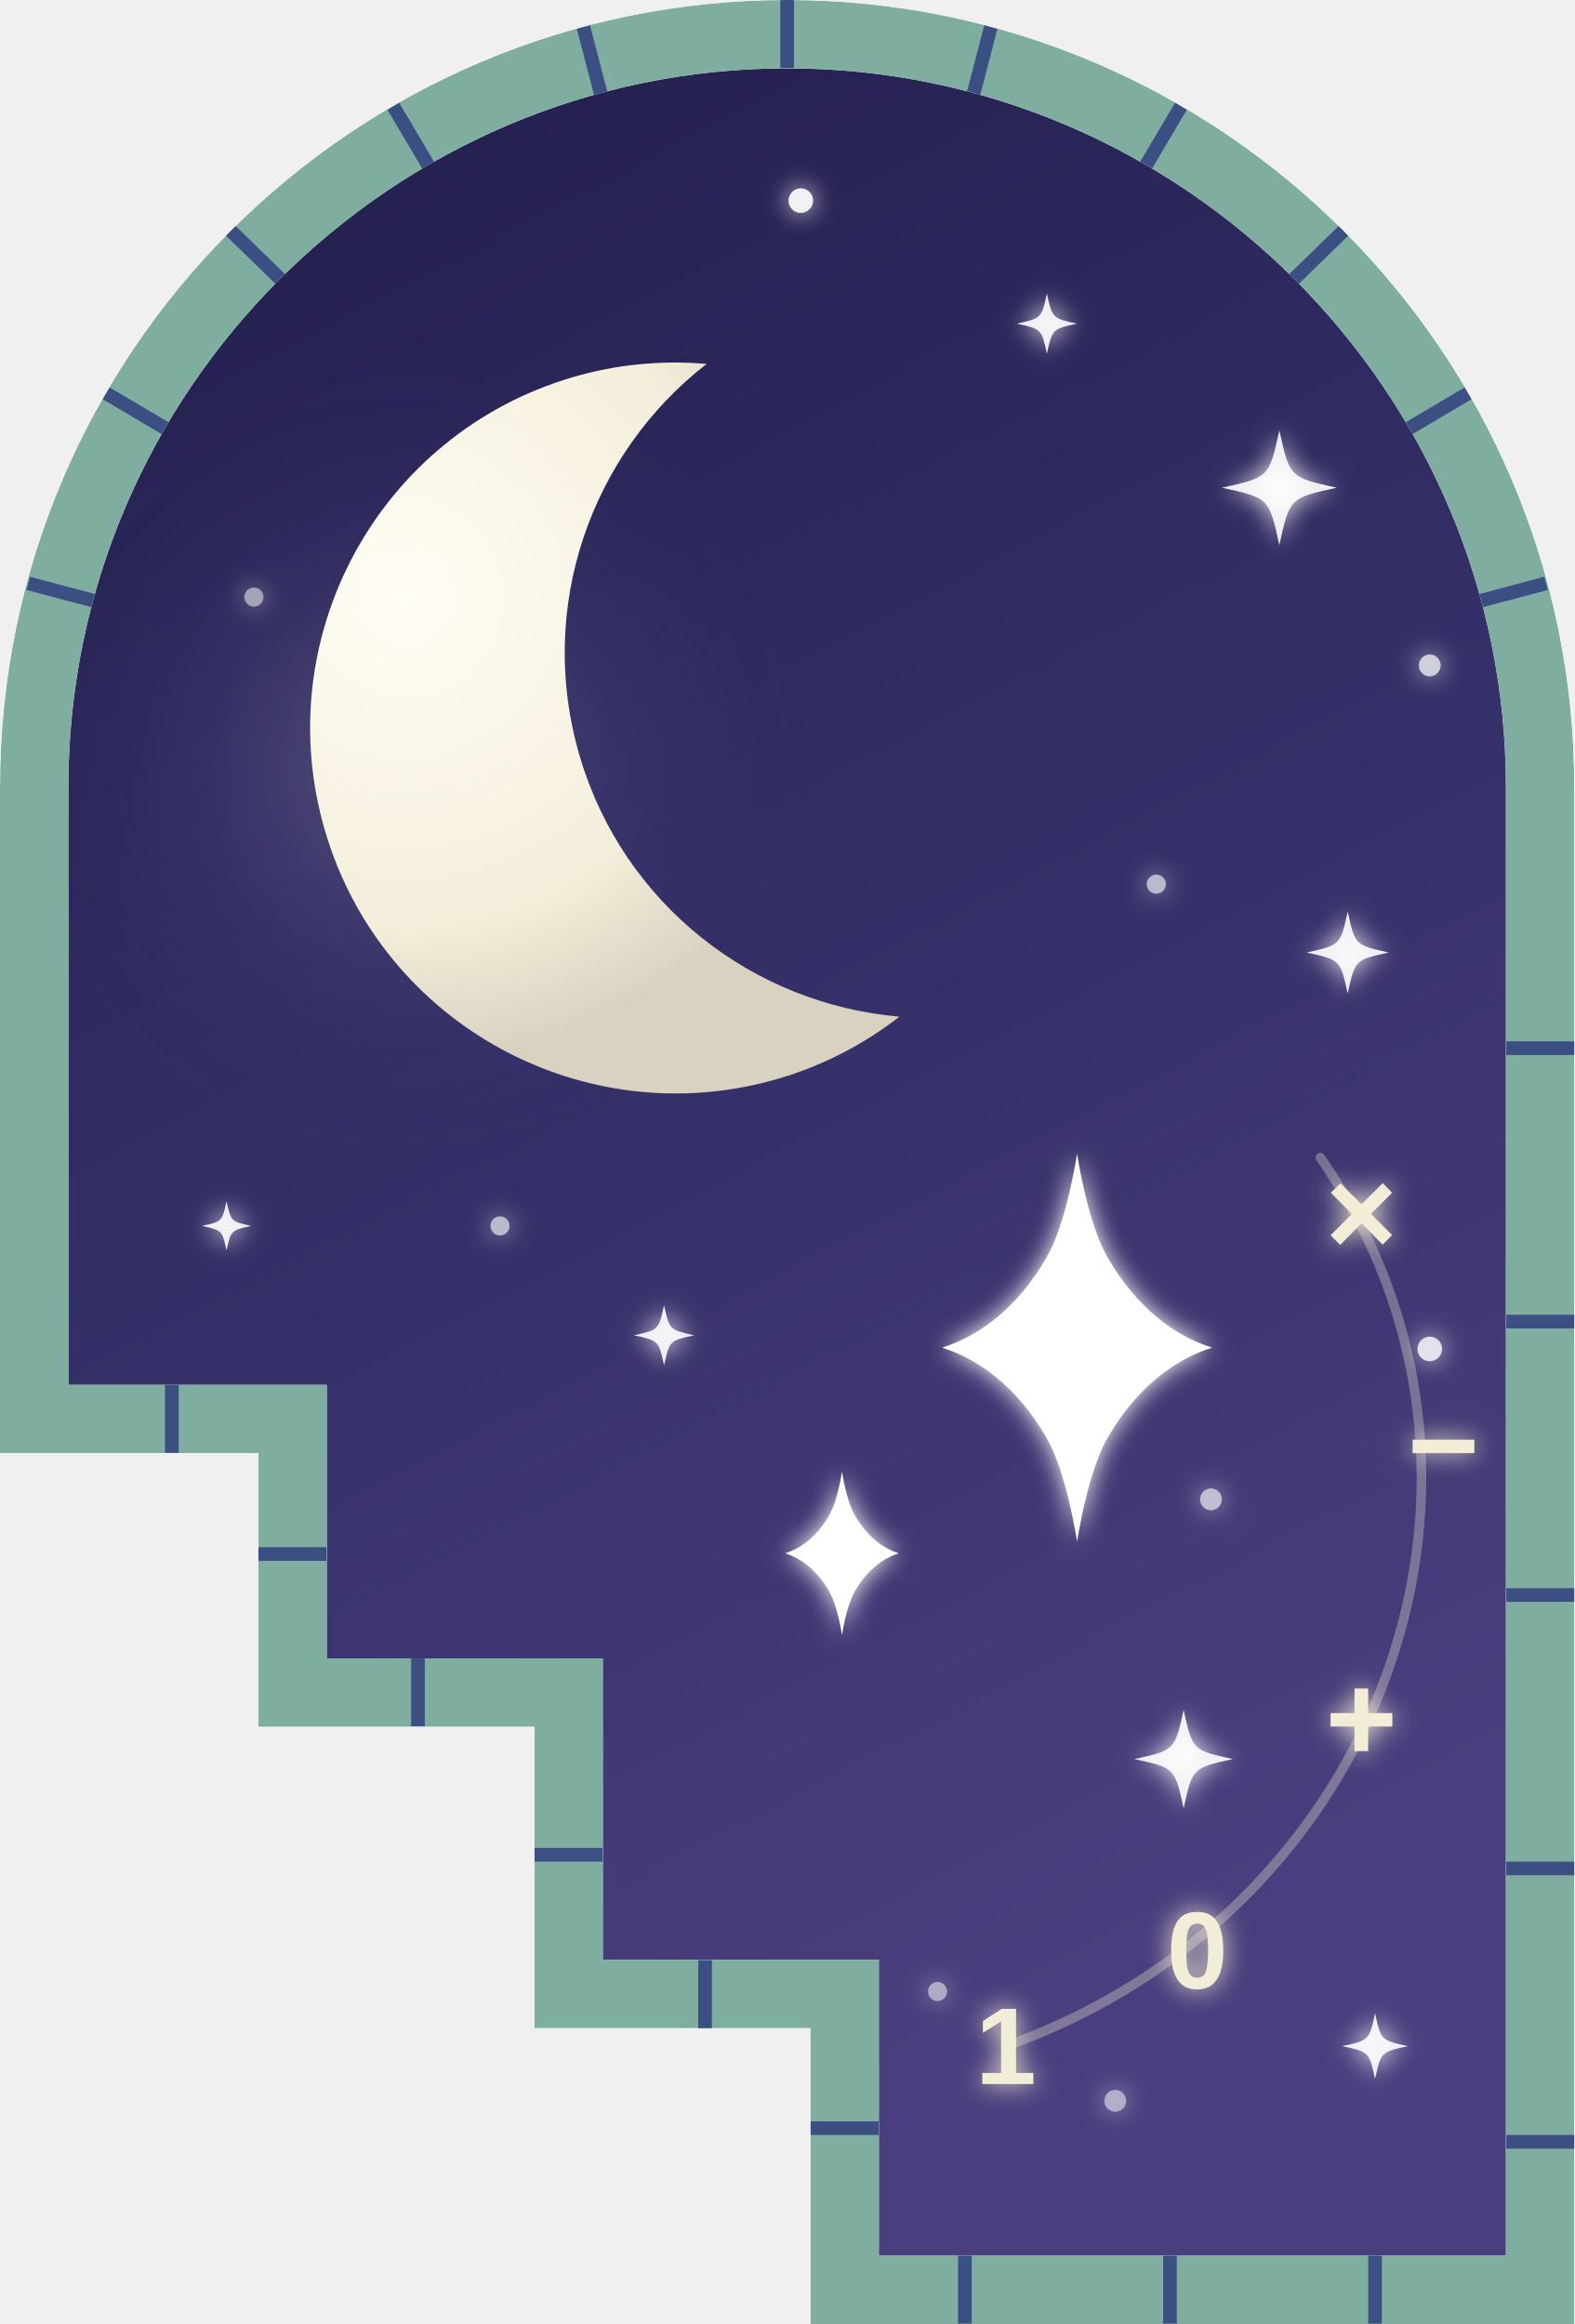
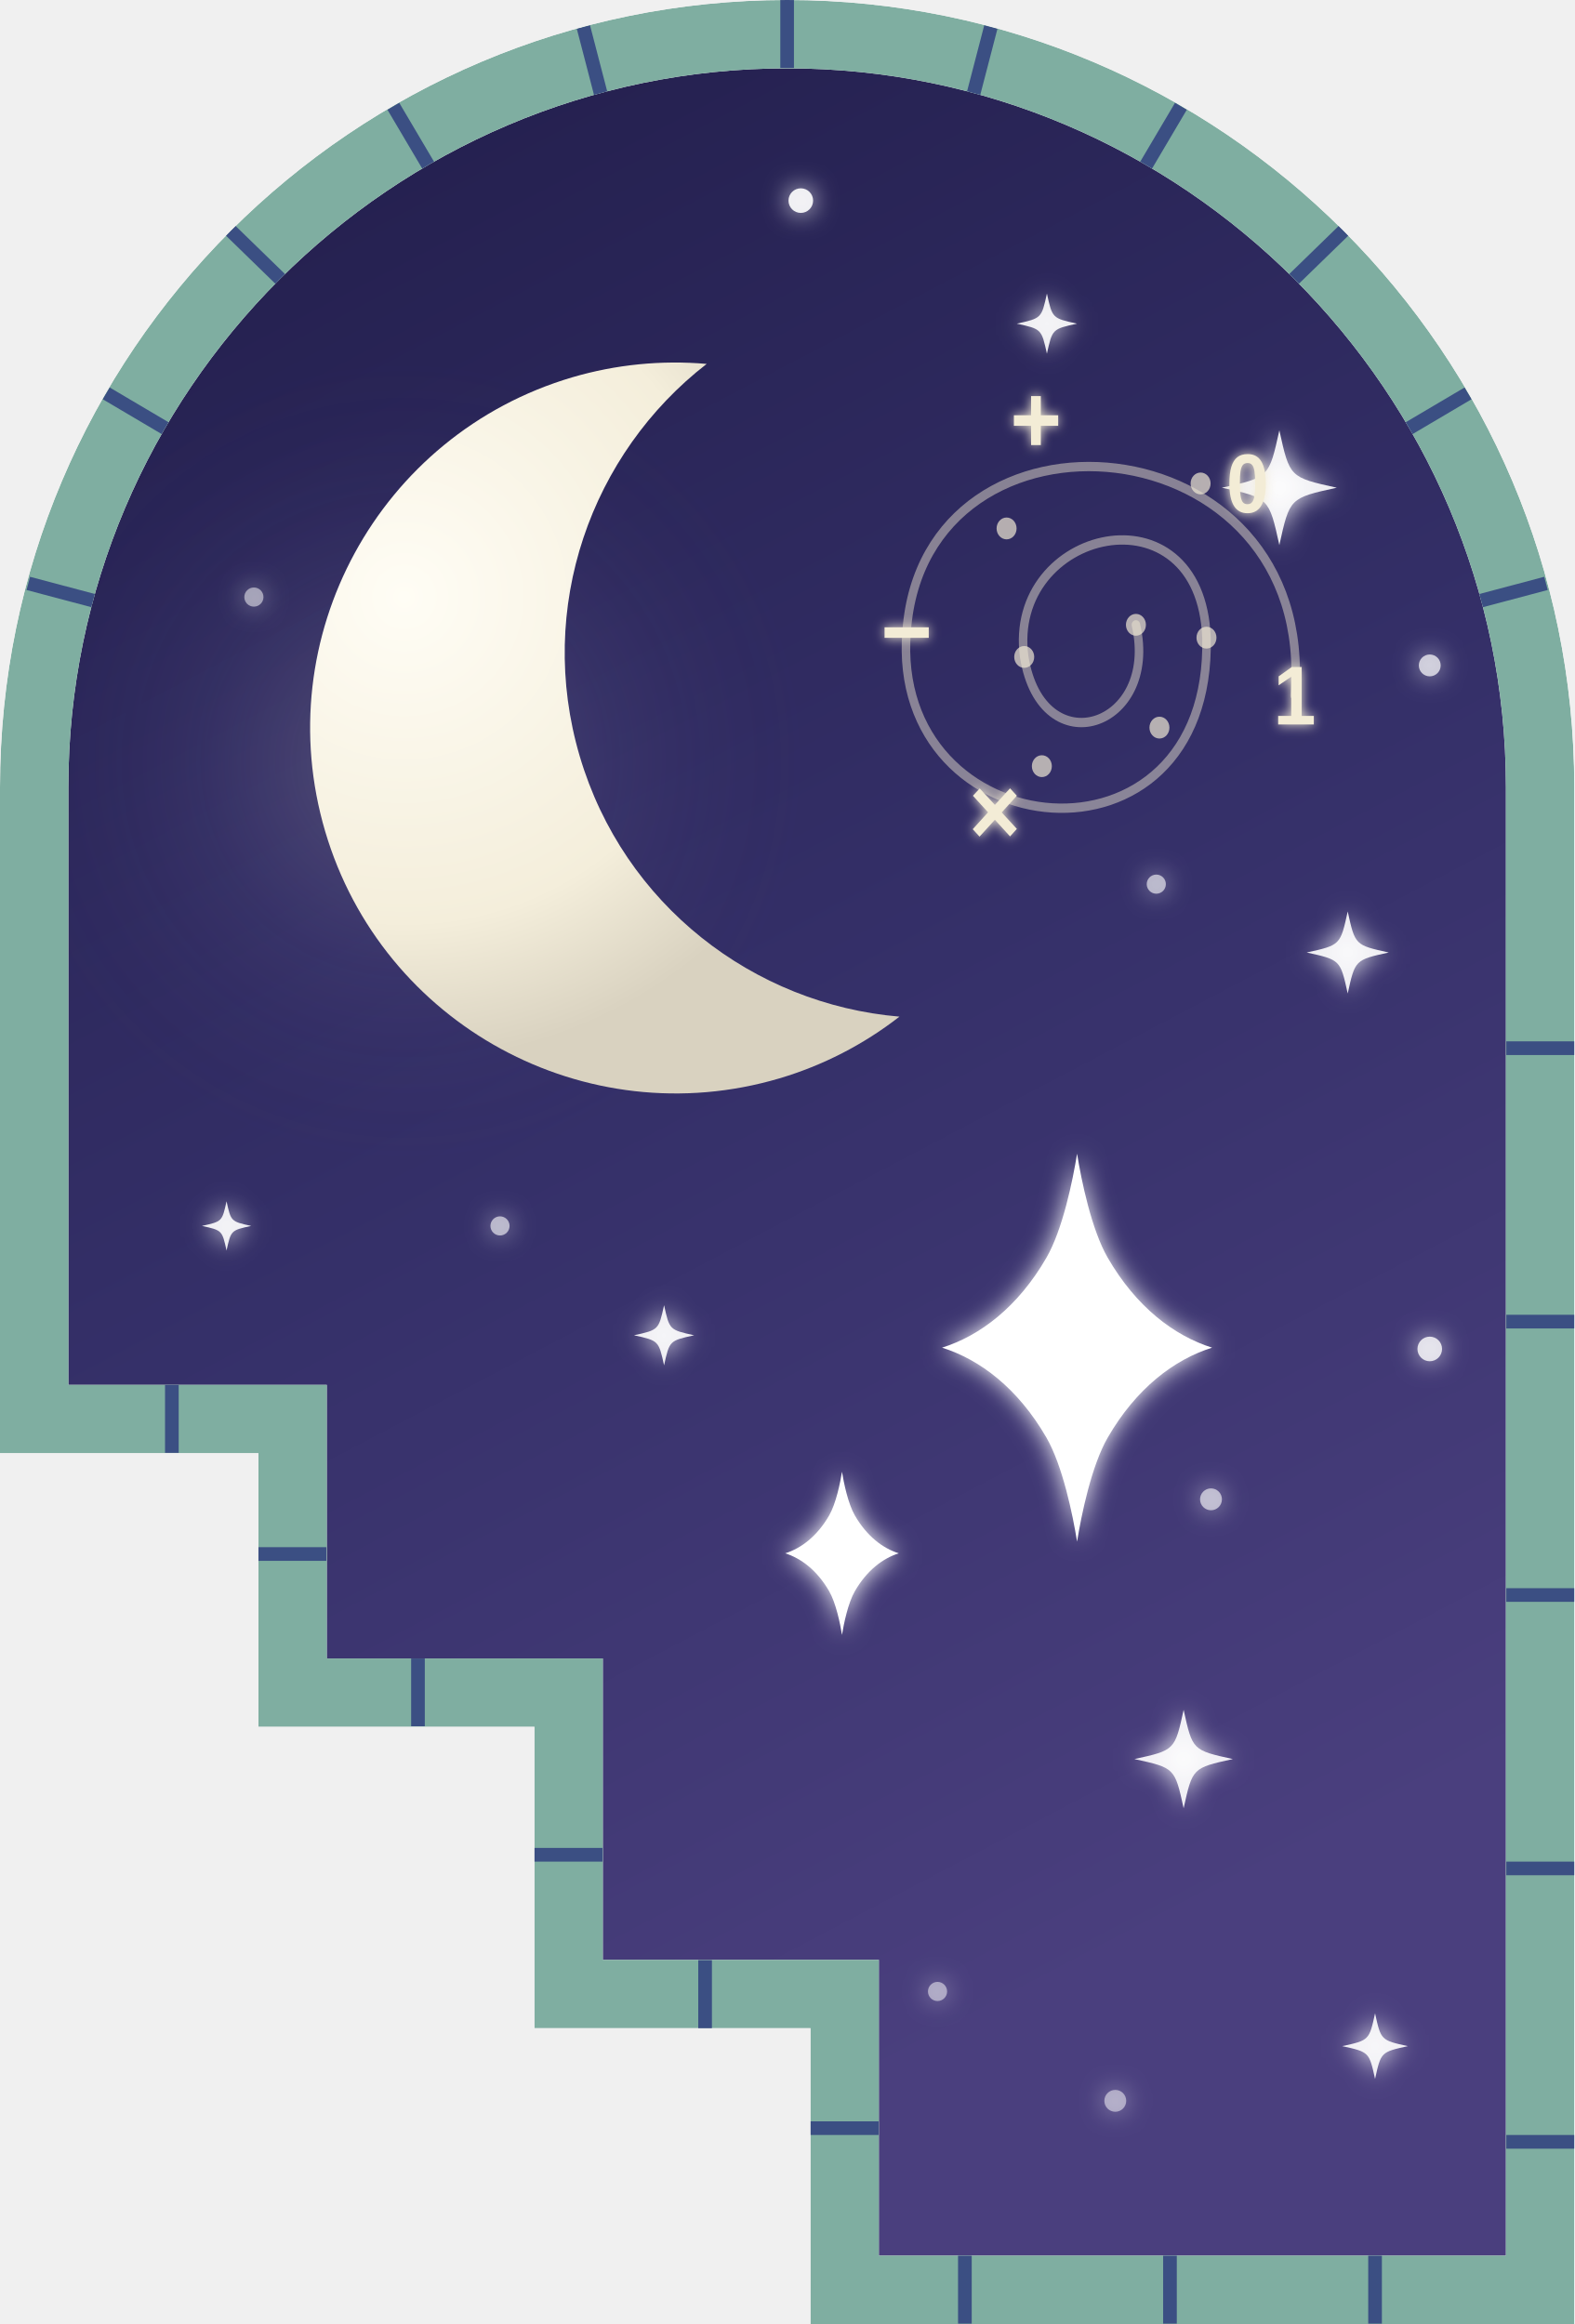
<svg xmlns="http://www.w3.org/2000/svg" viewBox="42.431 14.325 115.138 170">
  <defs>
    <clipPath id="b">
      <path d="M100 19.325c28.913 0 52.569 23.656 52.569 52.57v107.43h-45.862v-21.637H86.519v-22.044H66.33v-20.016H47.431V71.894c0-28.913 23.656-52.569 52.569-52.569m0-5c-31.744 0-57.569 25.826-57.569 57.57v48.733H61.33v20.016h20.189v22.044h20.188v21.637h55.862V71.894c0-31.744-25.825-57.569-57.569-57.569z" />
    </clipPath>
    <clipPath id="w">
      <path d="M100 19.325c-28.913 0-52.569 23.656-52.569 52.569v43.733H66.33v20.016h20.189v22.044h20.189v21.637h45.862V71.894c-.001-28.913-23.657-52.569-52.57-52.569z" />
    </clipPath>
    <mask id="rim">
      <rect width="200" height="200" fill="#000" />
      <path d="M100 14.325c-31.744 0-57.569 25.826-57.569 57.57v48.733H61.33v20.016h20.189v22.044h20.188v21.637h55.862V71.894c0-31.744-25.825-57.569-57.569-57.569z" fill="#fff" />
      <path d="M100 19.325c-28.913 0-52.569 23.656-52.569 52.569v43.733H66.33v20.016h20.189v22.044h20.189v21.637h45.862V71.894c-.001-28.913-23.657-52.569-52.57-52.569z" fill="#000" />
    </mask>
    <linearGradient id="sky" x1="0" y1="0" x2="0.35" y2="1">
      <stop offset="0" stop-color="#211d4a" />
      <stop offset="0.55" stop-color="#353069" />
      <stop offset="1" stop-color="#4a3f7e" />
    </linearGradient>
    <radialGradient id="glow" cx="72" cy="70" r="30" gradientUnits="userSpaceOnUse">
      <stop offset="0" stop-color="#fff6dc" stop-opacity="0.2" />
      <stop offset="0.5" stop-color="#b9b3e6" stop-opacity="0.06" />
      <stop offset="1" stop-color="#353069" stop-opacity="0" />
    </radialGradient>
    <radialGradient id="moonshade" cx="72" cy="58" r="34" gradientUnits="userSpaceOnUse">
      <stop offset="0" stop-color="#fffdf5" />
      <stop offset="0.7" stop-color="#f4eedb" />
      <stop offset="1" stop-color="#d9d2c0" />
    </radialGradient>
    <filter id="glint" x="-50%" y="-50%" width="200%" height="200%">
      <feGaussianBlur stdDeviation="0.9" result="b" />
      <feMerge>
        <feMergeNode in="b" />
        <feMergeNode in="SourceGraphic" />
      </feMerge>
    </filter>
  </defs>
  <path d="M100 19.325c-28.913 0-52.569 23.656-52.569 52.569v43.733H66.33v20.016h20.189v22.044h20.189v21.637h45.862V71.894c-.001-28.913-23.657-52.569-52.57-52.569z" fill="url(#sky)" />
  <g clip-path="url(#w)">
    <circle cx="72" cy="70" r="30" fill="url(#glow)" />
    <g filter="url(#glint)">
      <path d="M136 45.8 C136.756 49.244 136.756 49.244 140.2 50 C136.756 50.756 136.756 50.756 136 54.2 C135.244 50.756 135.244 50.756 131.8 50 C135.244 49.244 135.244 49.244 136 45.8Z" fill="#FFFFFF" opacity="0.9" />
      <path d="M119 35.8 C119.396 37.604 119.396 37.604 121.2 38 C119.396 38.396 119.396 38.396 119 40.2 C118.604 38.396 118.604 38.396 116.8 38 C118.604 37.604 118.604 37.604 119 35.8Z" fill="#FFFFFF" opacity="0.9" />
      <path d="M141 81 C141.54 83.46 141.54 83.46 144 84 C141.54 84.54 141.54 84.54 141 87 C140.46 84.54 140.46 84.54 138 84 C140.46 83.46 140.46 83.46 141 81Z" fill="#FFFFFF" opacity="0.9" />
      <path d="M129 139.4 C129.648 142.352 129.648 142.352 132.6 143 C129.648 143.648 129.648 143.648 129 146.6 C128.352 143.648 128.352 143.648 125.4 143 C128.352 142.352 128.352 142.352 129 139.4Z" fill="#FFFFFF" opacity="0.9" />
      <path d="M143 161.6 C143.432 163.568 143.432 163.568 145.4 164 C143.432 164.432 143.432 164.432 143 166.4 C142.568 164.432 142.568 164.432 140.6 164 C142.568 163.568 142.568 163.568 143 161.6Z" fill="#FFFFFF" opacity="0.9" />
      <path d="M91 109.8 C91.396 111.604 91.396 111.604 93.2 112 C91.396 112.396 91.396 112.396 91 114.2 C90.604 112.396 90.604 112.396 88.8 112 C90.604 111.604 90.604 111.604 91 109.8Z" fill="#FFFFFF" opacity="0.9" />
      <path d="M59 102.2 C59.324 103.676 59.324 103.676 60.8 104 C59.324 104.324 59.324 104.324 59 105.8 C58.676 104.324 58.676 104.324 57.2 104 C58.676 103.676 58.676 103.676 59 102.2Z" fill="#FFFFFF" opacity="0.9" />
      <circle cx="101" cy="29" r="0.9" fill="#FFFFFF" opacity="0.9" />
      <circle cx="131" cy="124" r="0.8" fill="#FFFFFF" opacity="0.6" />
      <circle cx="147" cy="113" r="0.9" fill="#FFFFFF" opacity="0.8" />
      <circle cx="124" cy="168" r="0.8" fill="#FFFFFF" opacity="0.5" />
      <circle cx="79" cy="104" r="0.7" fill="#FFFFFF" opacity="0.6" />
      <circle cx="111" cy="160" r="0.7" fill="#FFFFFF" opacity="0.5" />
      <circle cx="147" cy="63" r="0.8" fill="#FFFFFF" opacity="0.7" />
      <circle cx="61" cy="58" r="0.7" fill="#FFFFFF" opacity="0.5" />
      <circle cx="127" cy="79" r="0.7" fill="#FFFFFF" opacity="0.6" />
      <path d="M104.954 125.181c-.497-.861-.807-2.366-.941-3.198-.134.832-.444 2.337-.941 3.198-.877 1.519-2.045 2.403-3.211 2.769 1.166.366 2.334 1.25 3.211 2.769.497.861.807 2.366.941 3.198.134-.832.444-2.337.941-3.198.877-1.519 2.045-2.403 3.211-2.769-1.166-.366-2.334-1.25-3.211-2.769z" fill="#FFFFFF" />
      <path d="M123.444 106.322c-1.182-2.048-1.92-5.627-2.238-7.604-.319 1.978-1.056 5.557-2.239 7.604-2.085 3.612-4.862 5.713-7.636 6.584 2.773.871 5.551 2.972 7.636 6.584 1.182 2.048 1.92 5.627 2.239 7.604.319-1.978 1.056-5.557 2.238-7.604 2.085-3.612 4.862-5.713 7.636-6.584-2.774-.871-5.551-2.973-7.636-6.584z" fill="#FFFFFF" />
    </g>
  </g>
  <g clip-path="url(#w)">
-     <path d="M116 164C144 154 155 122 139 99" fill="none" stroke="#e9e2cc" stroke-width=".7" stroke-linecap="round" opacity=".34" />
-     <g fill="#f3ecd6" font-family="Arial, sans-serif" font-weight="700" text-anchor="middle" dominant-baseline="central" filter="url(#glint)">
-       <text x="116" y="164" font-size="8">1</text>
-       <text x="130" y="157" font-size="8">0</text>
-       <text x="142" y="140" font-size="9">+</text>
-       <text x="148" y="120" font-size="9">−</text>
-       <text x="142" y="103" font-size="9">×</text>
+     <g transform="translate(101 37) scale(.43 .47)">
+       <path d="M84 60C88 17 21 12 18 50C15 84 70 89 69 51C68 27 35 34 38 54C41 71 61 65 57 49" fill="none" stroke="#e9e2cc" stroke-width="1.45" stroke-linecap="round" stroke-linejoin="round" opacity=".48" />
+       <g fill="#f3ecd6" opacity=".68">
+         <circle cx="69" cy="51" r="1.7" />
+         <circle cx="68" cy="27" r="1.7" />
+         <circle cx="35" cy="34" r="1.7" />
+         <circle cx="38" cy="54" r="1.7" />
+         <circle cx="41" cy="71" r="1.7" />
+         <circle cx="61" cy="65" r="1.7" />
+         <circle cx="57" cy="49" r="1.7" />
+       </g>
+       <g fill="#f3ecd6" font-family="Arial, sans-serif" font-weight="700" text-anchor="middle" dominant-baseline="central" filter="url(#glint)">
+         <text x="84" y="60" font-size="13">1</text>
+         <text x="76" y="27" font-size="13">0</text>
+         <text x="40" y="17" font-size="15">+</text>
+         <text x="18" y="50" font-size="15">−</text>
+         <text x="33" y="78" font-size="15">×</text>
+       </g>
    </g>
  </g>
  <path d="M84.831 69.642c-3.211-10.874.831-22.147 9.284-28.697a26.628 26.628 0 00-9.831.98c-14.162 4.182-22.252 19.053-18.07 33.215 4.182 14.162 19.053 22.252 33.215 18.07a26.604 26.604 0 008.786-4.518c-10.656-.908-20.173-8.176-23.384-19.05z" fill="url(#moonshade)" />
  <path d="M100 14.325c-31.744 0-57.569 25.826-57.569 57.57v48.733H61.33v20.016h20.189v22.044h20.188v21.637h55.862V71.894c0-31.744-25.825-57.569-57.569-57.569z" fill="#7faea1" mask="url(#rim)" />
  <g mask="url(#rim)" fill="none" stroke="#34457F" stroke-width="1" stroke-linecap="butt" opacity=".9">
    <path d="M44.5 57l4.9 1.3M50.2 43.1l4.4 2.6M59.3 31.2l3.7 3.6M71.2 22.1l2.6 4.4M85.1 16.3l1.3 5M100 14.3v5M114.9 16.3l-1.3 5M128.8 22.1l-2.6 4.4M140.7 31.2l-3.7 3.6M149.8 43.1l-4.4 2.6M155.5 57l-4.9 1.3M152.6 91h5M152.6 111h5M152.6 131h5M152.6 151h5M152.6 171h5M113 179.3v5M128 179.3v5M143 179.3v5M55 115.6v5M61.3 128h5M73 135.6v5M81.5 150h5M94 157.7v5M101.7 170h5" />
  </g>
</svg>
